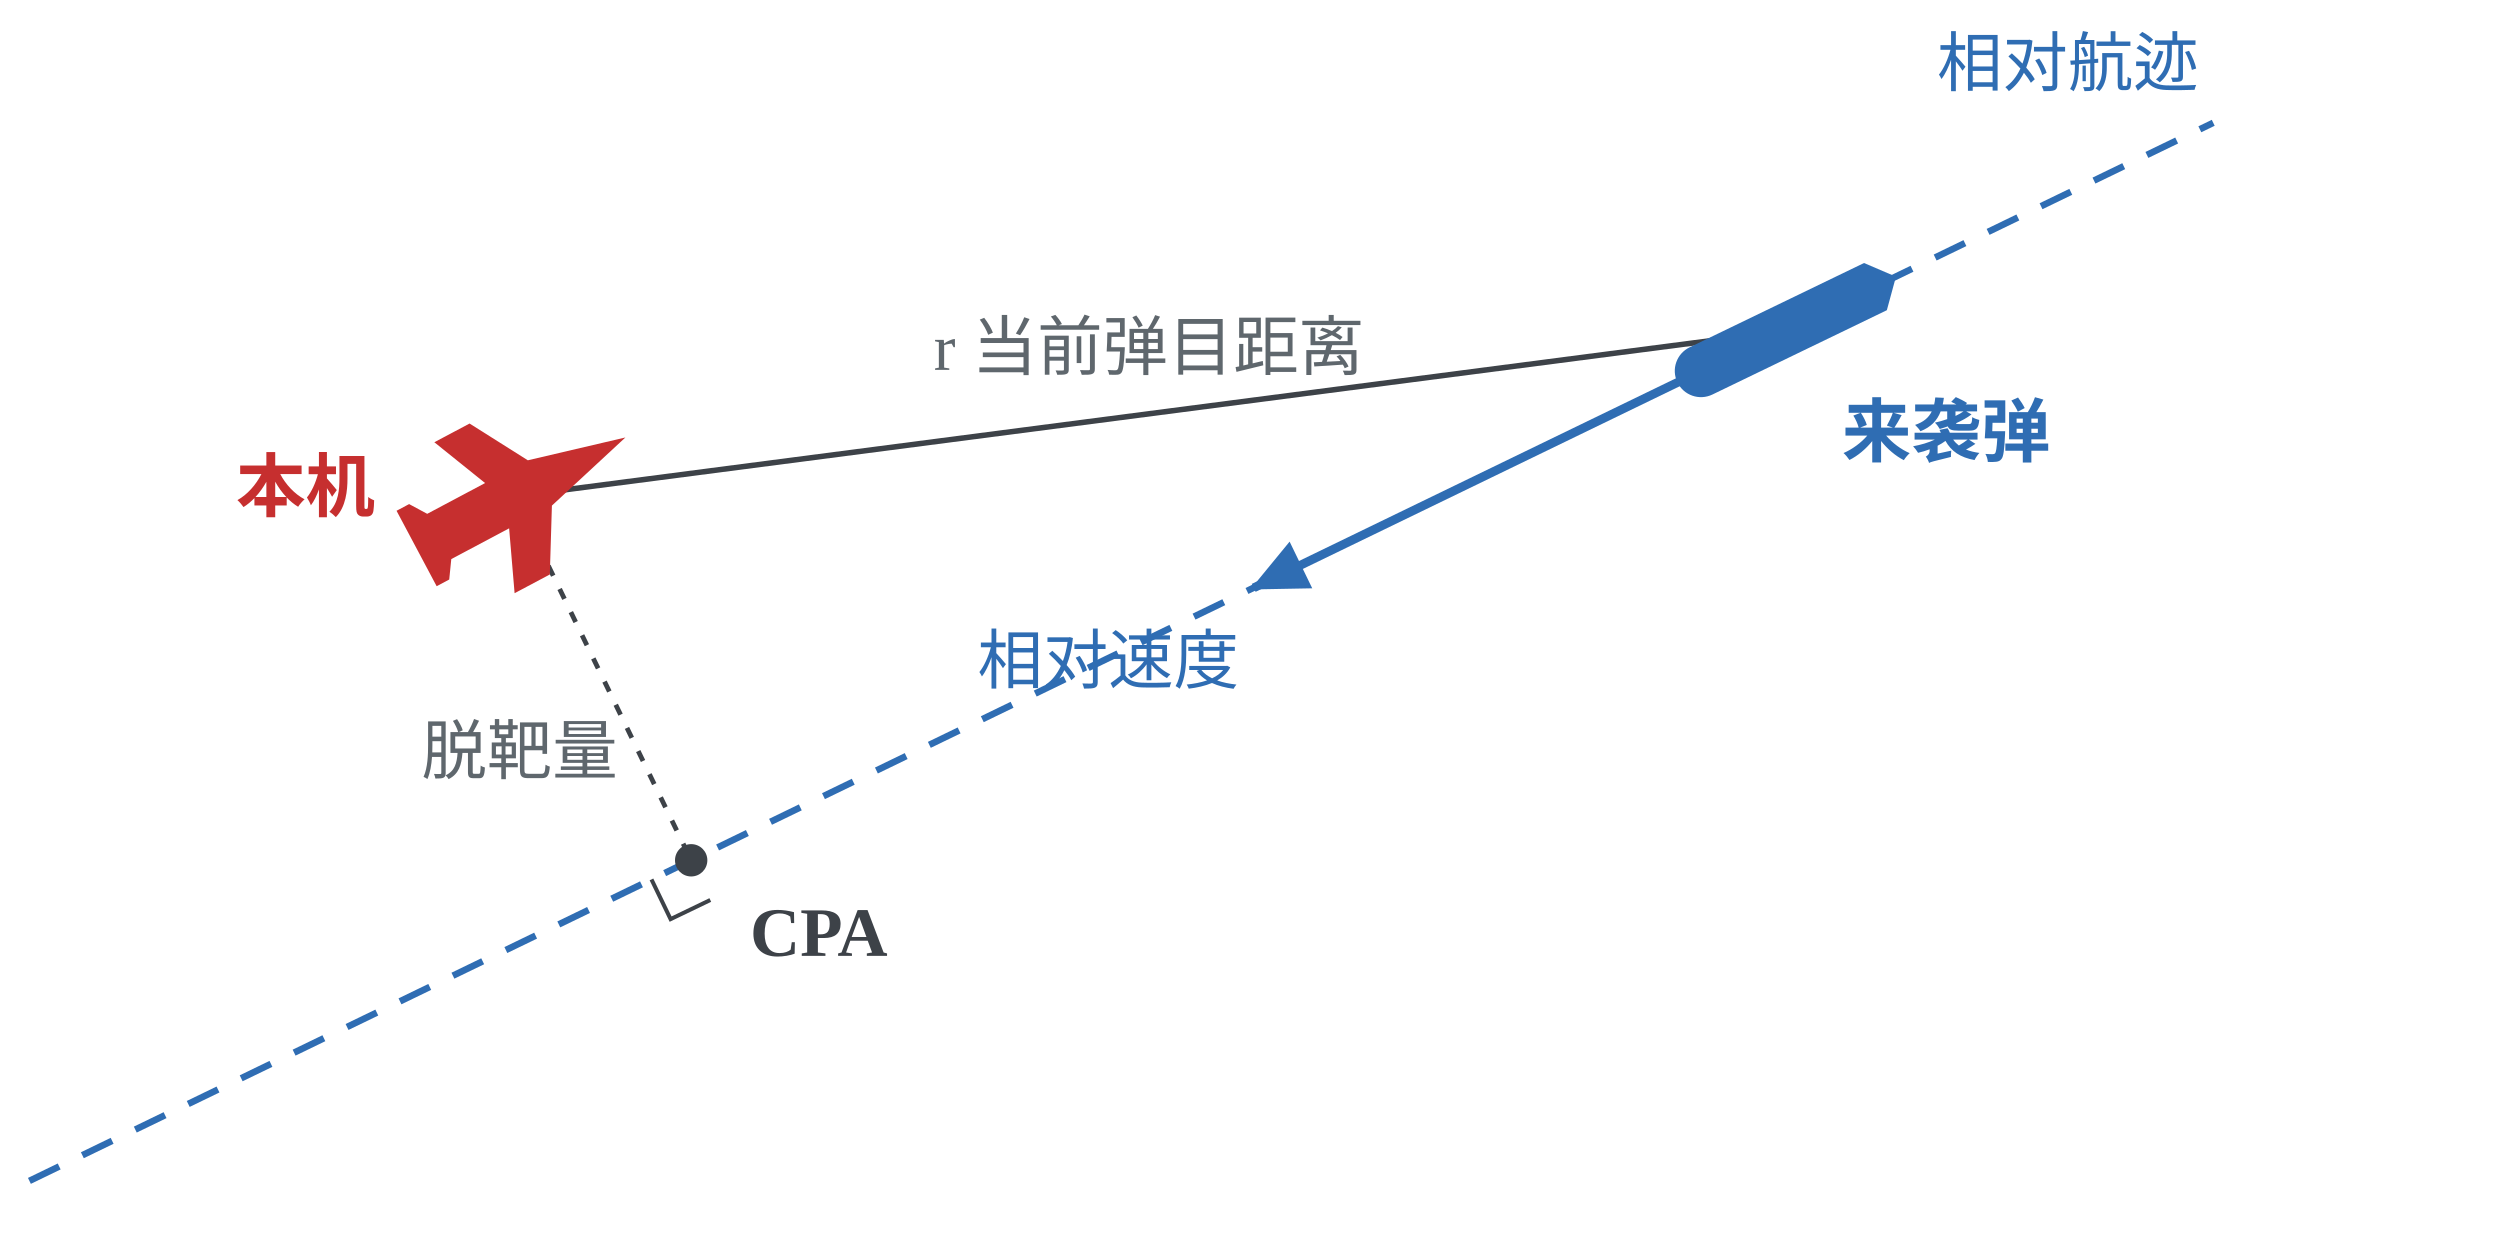
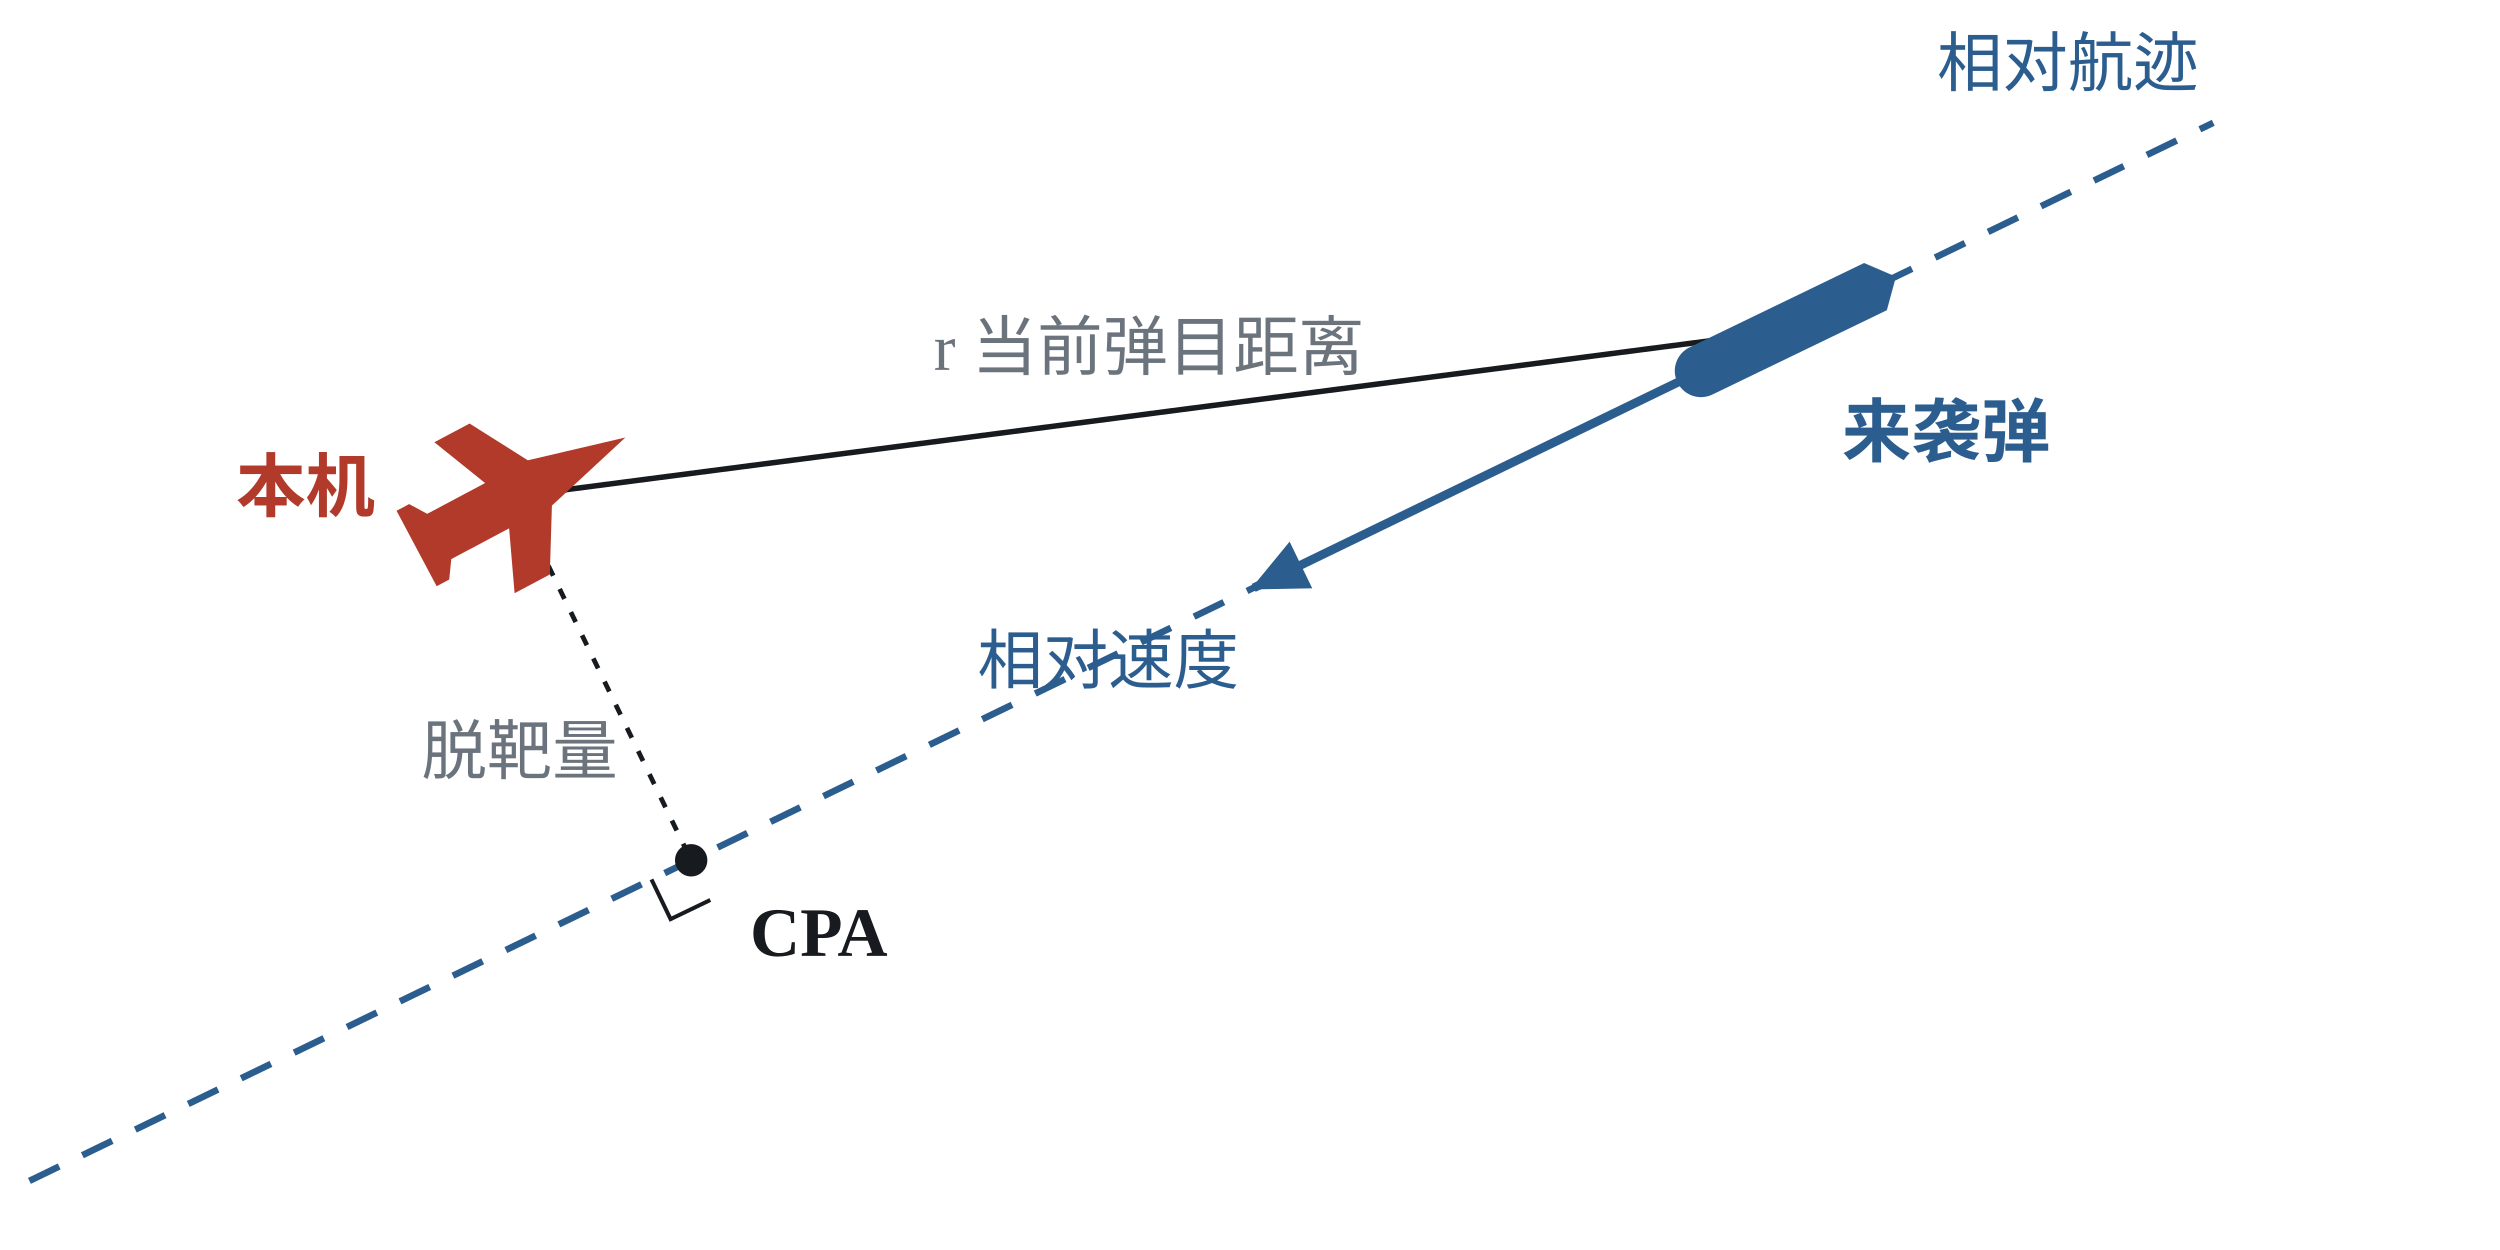
- <svg xmlns="http://www.w3.org/2000/svg" width="612" height="306" viewBox="9.0 49.5 612.0 306.0" version="1.1" fill="#3d4248">
+ <svg xmlns="http://www.w3.org/2000/svg" width="612" height="306" viewBox="9.0 49.5 612.0 306.0" version="1.1" fill="#171b20">
  <defs>
    <marker id="ahb" viewBox="0 0 10 10" refX="9" refY="5" markerWidth="7" markerHeight="7" orient="auto">
-       <path d="M0.5,0.8 L9.6,5 L0.5,9.2 z" fill="#2f6db3" />
+       <path d="M0.5,0.8 L9.6,5 L0.5,9.2 z" fill="#2b5d8f" />
    </marker>
  </defs>
  <rect x="9.0" y="49.5" width="612.0" height="306.0" fill="#ffffff" />
  <g transform="scale(0.9)">
-     <line x1="18.0" y1="376.2" x2="612.0" y2="88.4" stroke="#2f6db3" stroke-width="1.8" stroke-dasharray="9 7" />
-     <line x1="150.0" y1="190.0" x2="198.0" y2="289.0" stroke="#3d4248" stroke-width="1.3" stroke-dasharray="3 4" />
-     <polyline points="203.2,299.8 192.4,305.0 187.2,294.2" fill="none" stroke="#3d4248" stroke-width="1.1" />
-     <line x1="150.0" y1="190.0" x2="495.0" y2="145.1" stroke="#3d4248" stroke-width="1.5" />
-     <line x1="495.0" y1="145.1" x2="351.0" y2="214.9" stroke="#2f6db3" stroke-width="2.4" marker-end="url(#ahb)" />
-     <polygon points="180.11,173.99 153.57,180.20 137.72,170.20 128.14,175.29 141.94,186.39 126.20,194.76 121.28,192.11 117.86,193.93 128.77,214.45 132.19,212.63 132.75,207.07 148.48,198.71 149.97,216.35 159.55,211.26 160.12,192.52" fill="#c62f2f" />
+     <line x1="18.0" y1="376.2" x2="612.0" y2="88.4" stroke="#2b5d8f" stroke-width="1.8" stroke-dasharray="9 7" />
+     <line x1="150.0" y1="190.0" x2="198.0" y2="289.0" stroke="#171b20" stroke-width="1.3" stroke-dasharray="3 4" />
+     <polyline points="203.2,299.8 192.4,305.0 187.2,294.2" fill="none" stroke="#171b20" stroke-width="1.1" />
+     <line x1="150.0" y1="190.0" x2="495.0" y2="145.1" stroke="#171b20" stroke-width="1.5" />
+     <line x1="495.0" y1="145.1" x2="351.0" y2="214.9" stroke="#2b5d8f" stroke-width="2.4" marker-end="url(#ahb)" />
+     <polygon points="180.11,173.99 153.57,180.20 137.72,170.20 128.14,175.29 141.94,186.39 126.20,194.76 121.28,192.11 117.86,193.93 128.77,214.45 132.19,212.63 132.75,207.07 148.48,198.71 149.97,216.35 159.55,211.26 160.12,192.52" fill="#b23a2b" />
    <g transform="translate(495.0,145.1) rotate(154.2) scale(1.55)">
-       <path d="M16,-4.6 A4.6,4.6 0 0 1 16,4.6 L-18,4.6 L-22,0 L-18,-4.6 Z" fill="#2f6db3" />
+       <path d="M16,-4.6 A4.6,4.6 0 0 1 16,4.6 L-18,4.6 L-22,0 L-18,-4.6 Z" fill="#2b5d8f" />
    </g>
-     <circle cx="198.0" cy="289.0" r="4.4" fill="#3d4248" />
-     <text x="112.0" y="194.0" font-size="18.89" fill="#c62f2f" font-weight="600" text-anchor="end">本机</text>
-     <text x="511.0" y="179.1" font-size="18.89" fill="#2f6db3" font-weight="600" text-anchor="start">来袭弹</text>
-     <text x="322.5" y="155.6" font-size="17.78" fill="#5f676d" font-weight="400" text-anchor="middle">r 当前弹目距离</text>
-     <text x="608.0" y="78.4" font-size="17.78" fill="#2f6db3" font-weight="400" text-anchor="end">相对航迹</text>
-     <text x="347.0" y="240.9" font-size="17.78" fill="#2f6db3" font-weight="400" text-anchor="end">相对速度</text>
-     <text x="214.0" y="315.0" font-size="18.89" fill="#3d4248" font-weight="600" text-anchor="start">CPA</text>
-     <text x="178.0" y="265.5" font-size="17.78" fill="#5f676d" font-weight="400" text-anchor="end">脱靶量</text>
+     <circle cx="198.0" cy="289.0" r="4.4" fill="#171b20" />
+     <text x="112.0" y="194.0" font-size="18.89" fill="#b23a2b" font-weight="600" text-anchor="end">本机</text>
+     <text x="511.0" y="179.1" font-size="18.89" fill="#2b5d8f" font-weight="600" text-anchor="start">来袭弹</text>
+     <text x="322.5" y="155.6" font-size="17.78" fill="#6b737d" font-weight="400" text-anchor="middle">r 当前弹目距离</text>
+     <text x="608.0" y="78.4" font-size="17.78" fill="#2b5d8f" font-weight="400" text-anchor="end">相对航迹</text>
+     <text x="347.0" y="240.9" font-size="17.78" fill="#2b5d8f" font-weight="400" text-anchor="end">相对速度</text>
+     <text x="214.0" y="315.0" font-size="18.89" fill="#171b20" font-weight="600" text-anchor="start">CPA</text>
+     <text x="178.0" y="265.5" font-size="17.78" fill="#6b737d" font-weight="400" text-anchor="end">脱靶量</text>
  </g>
</svg>
